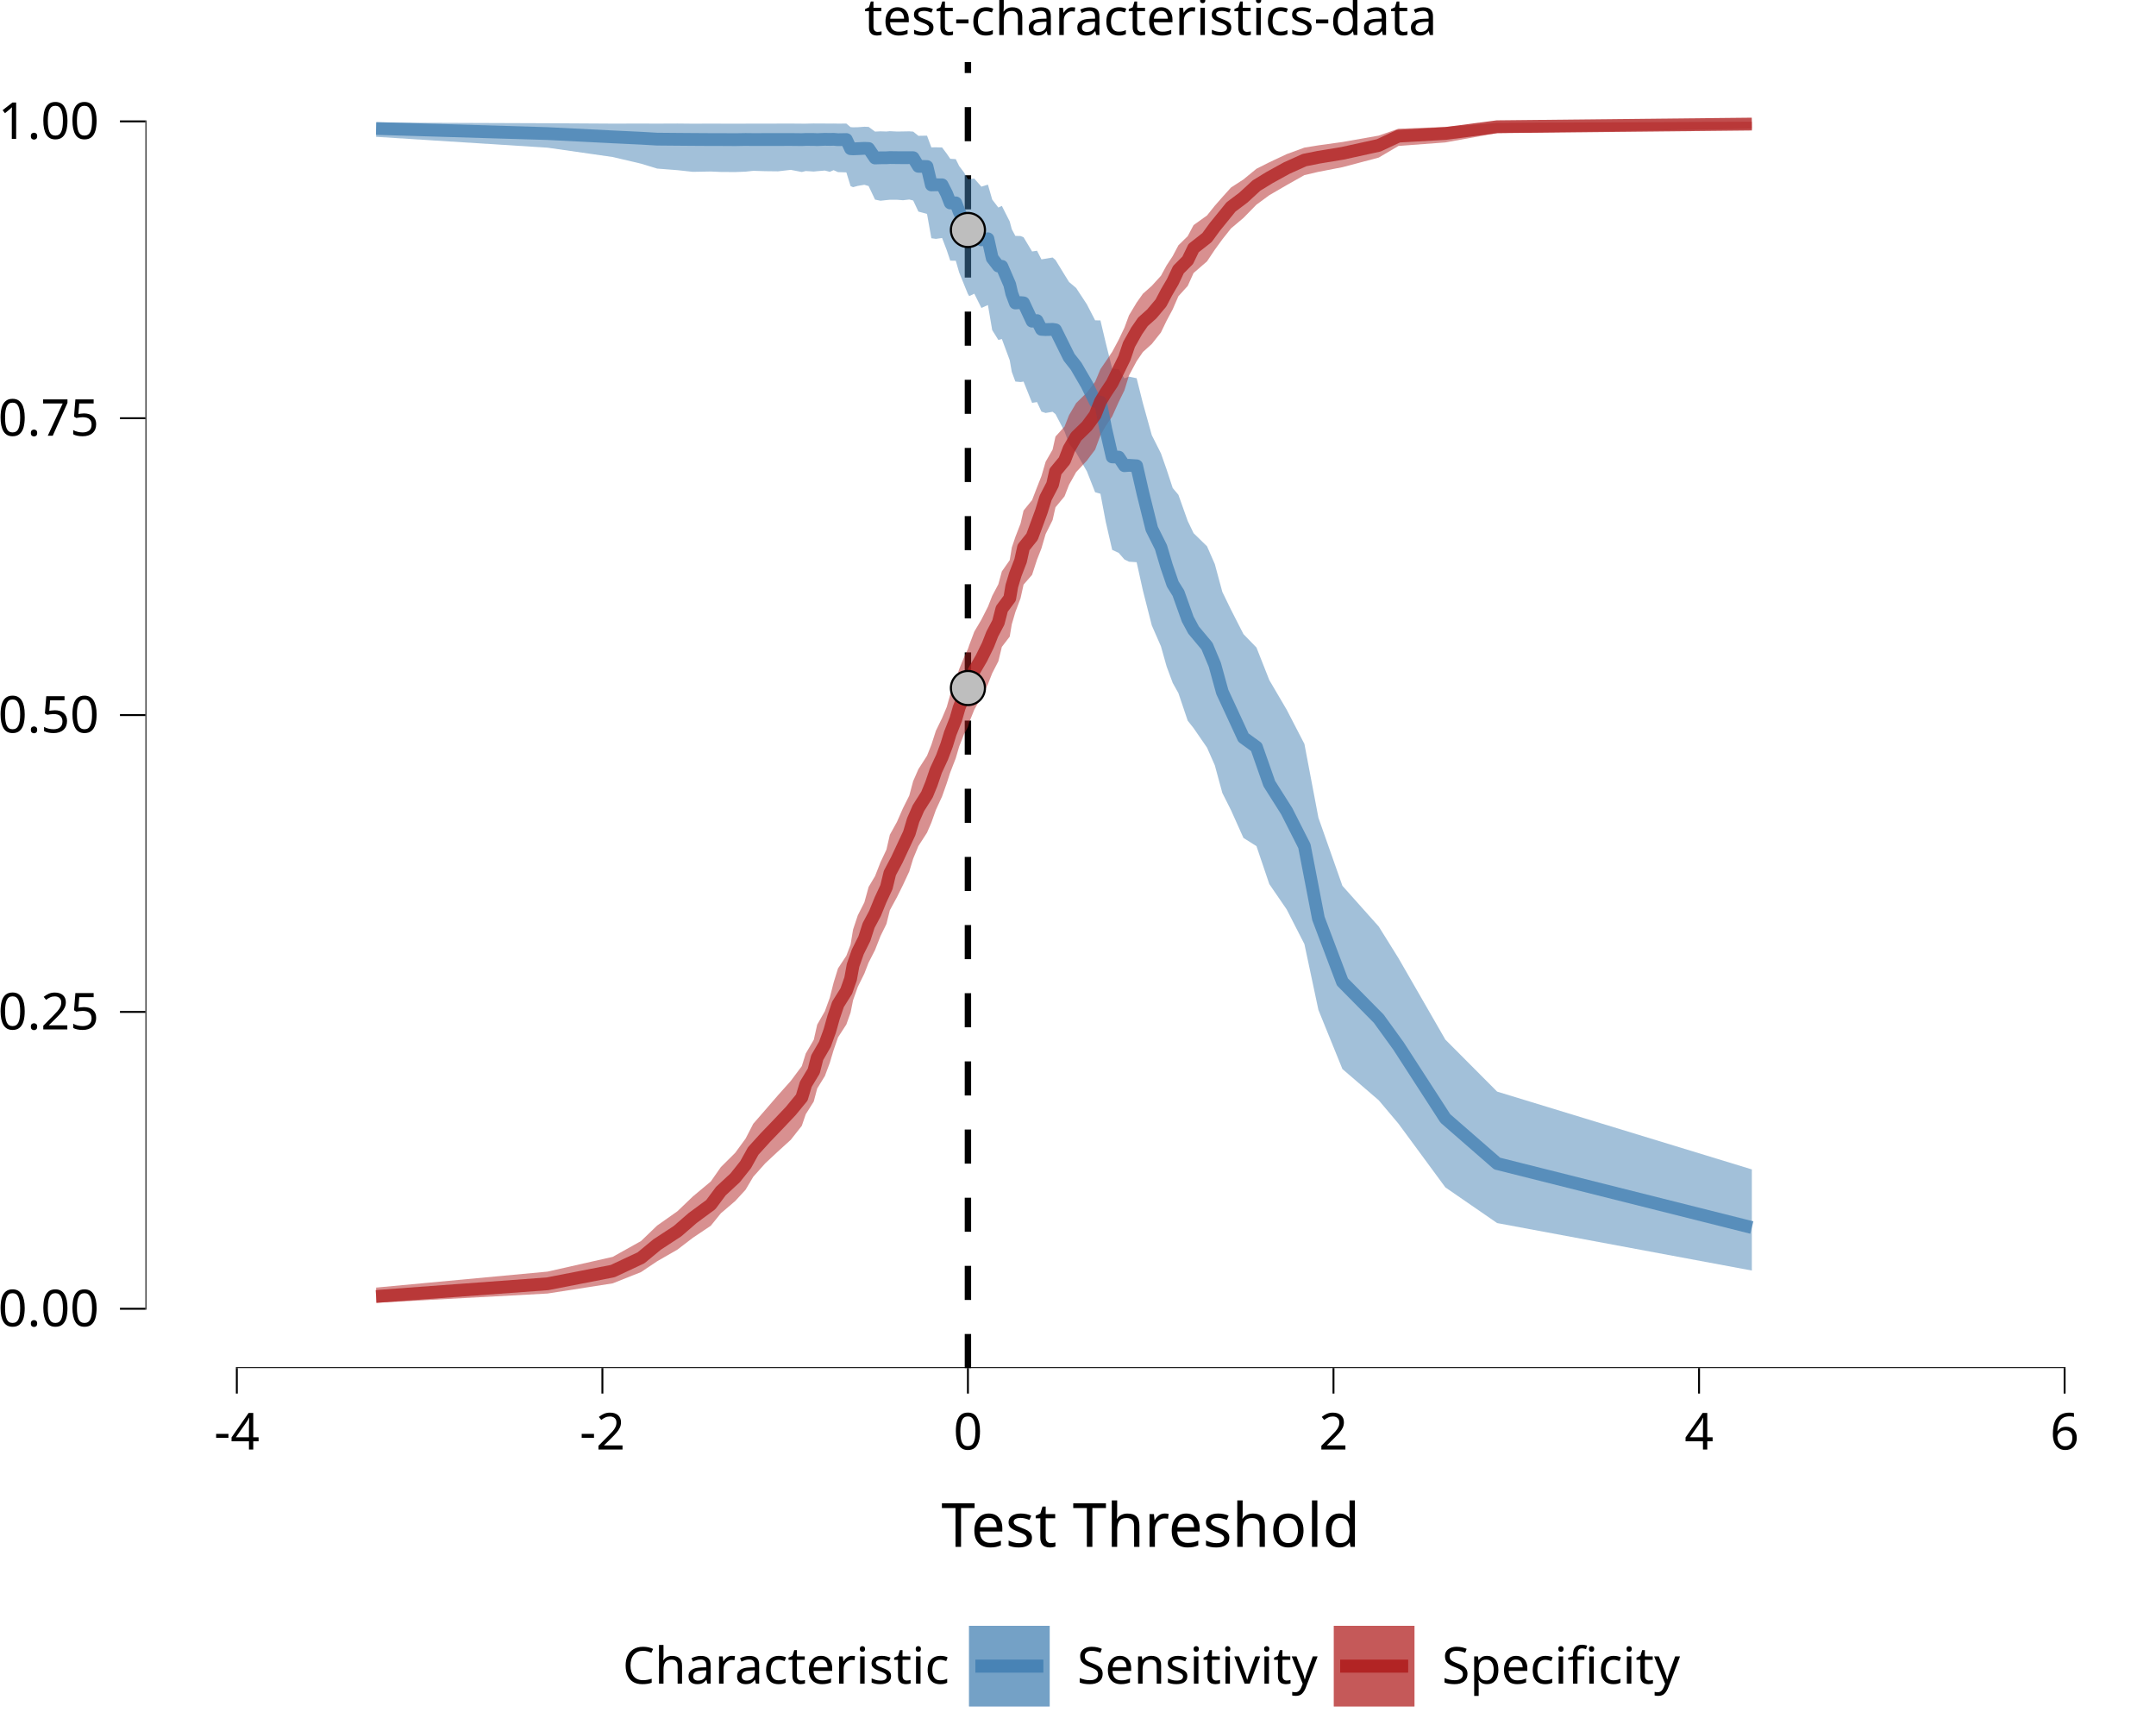
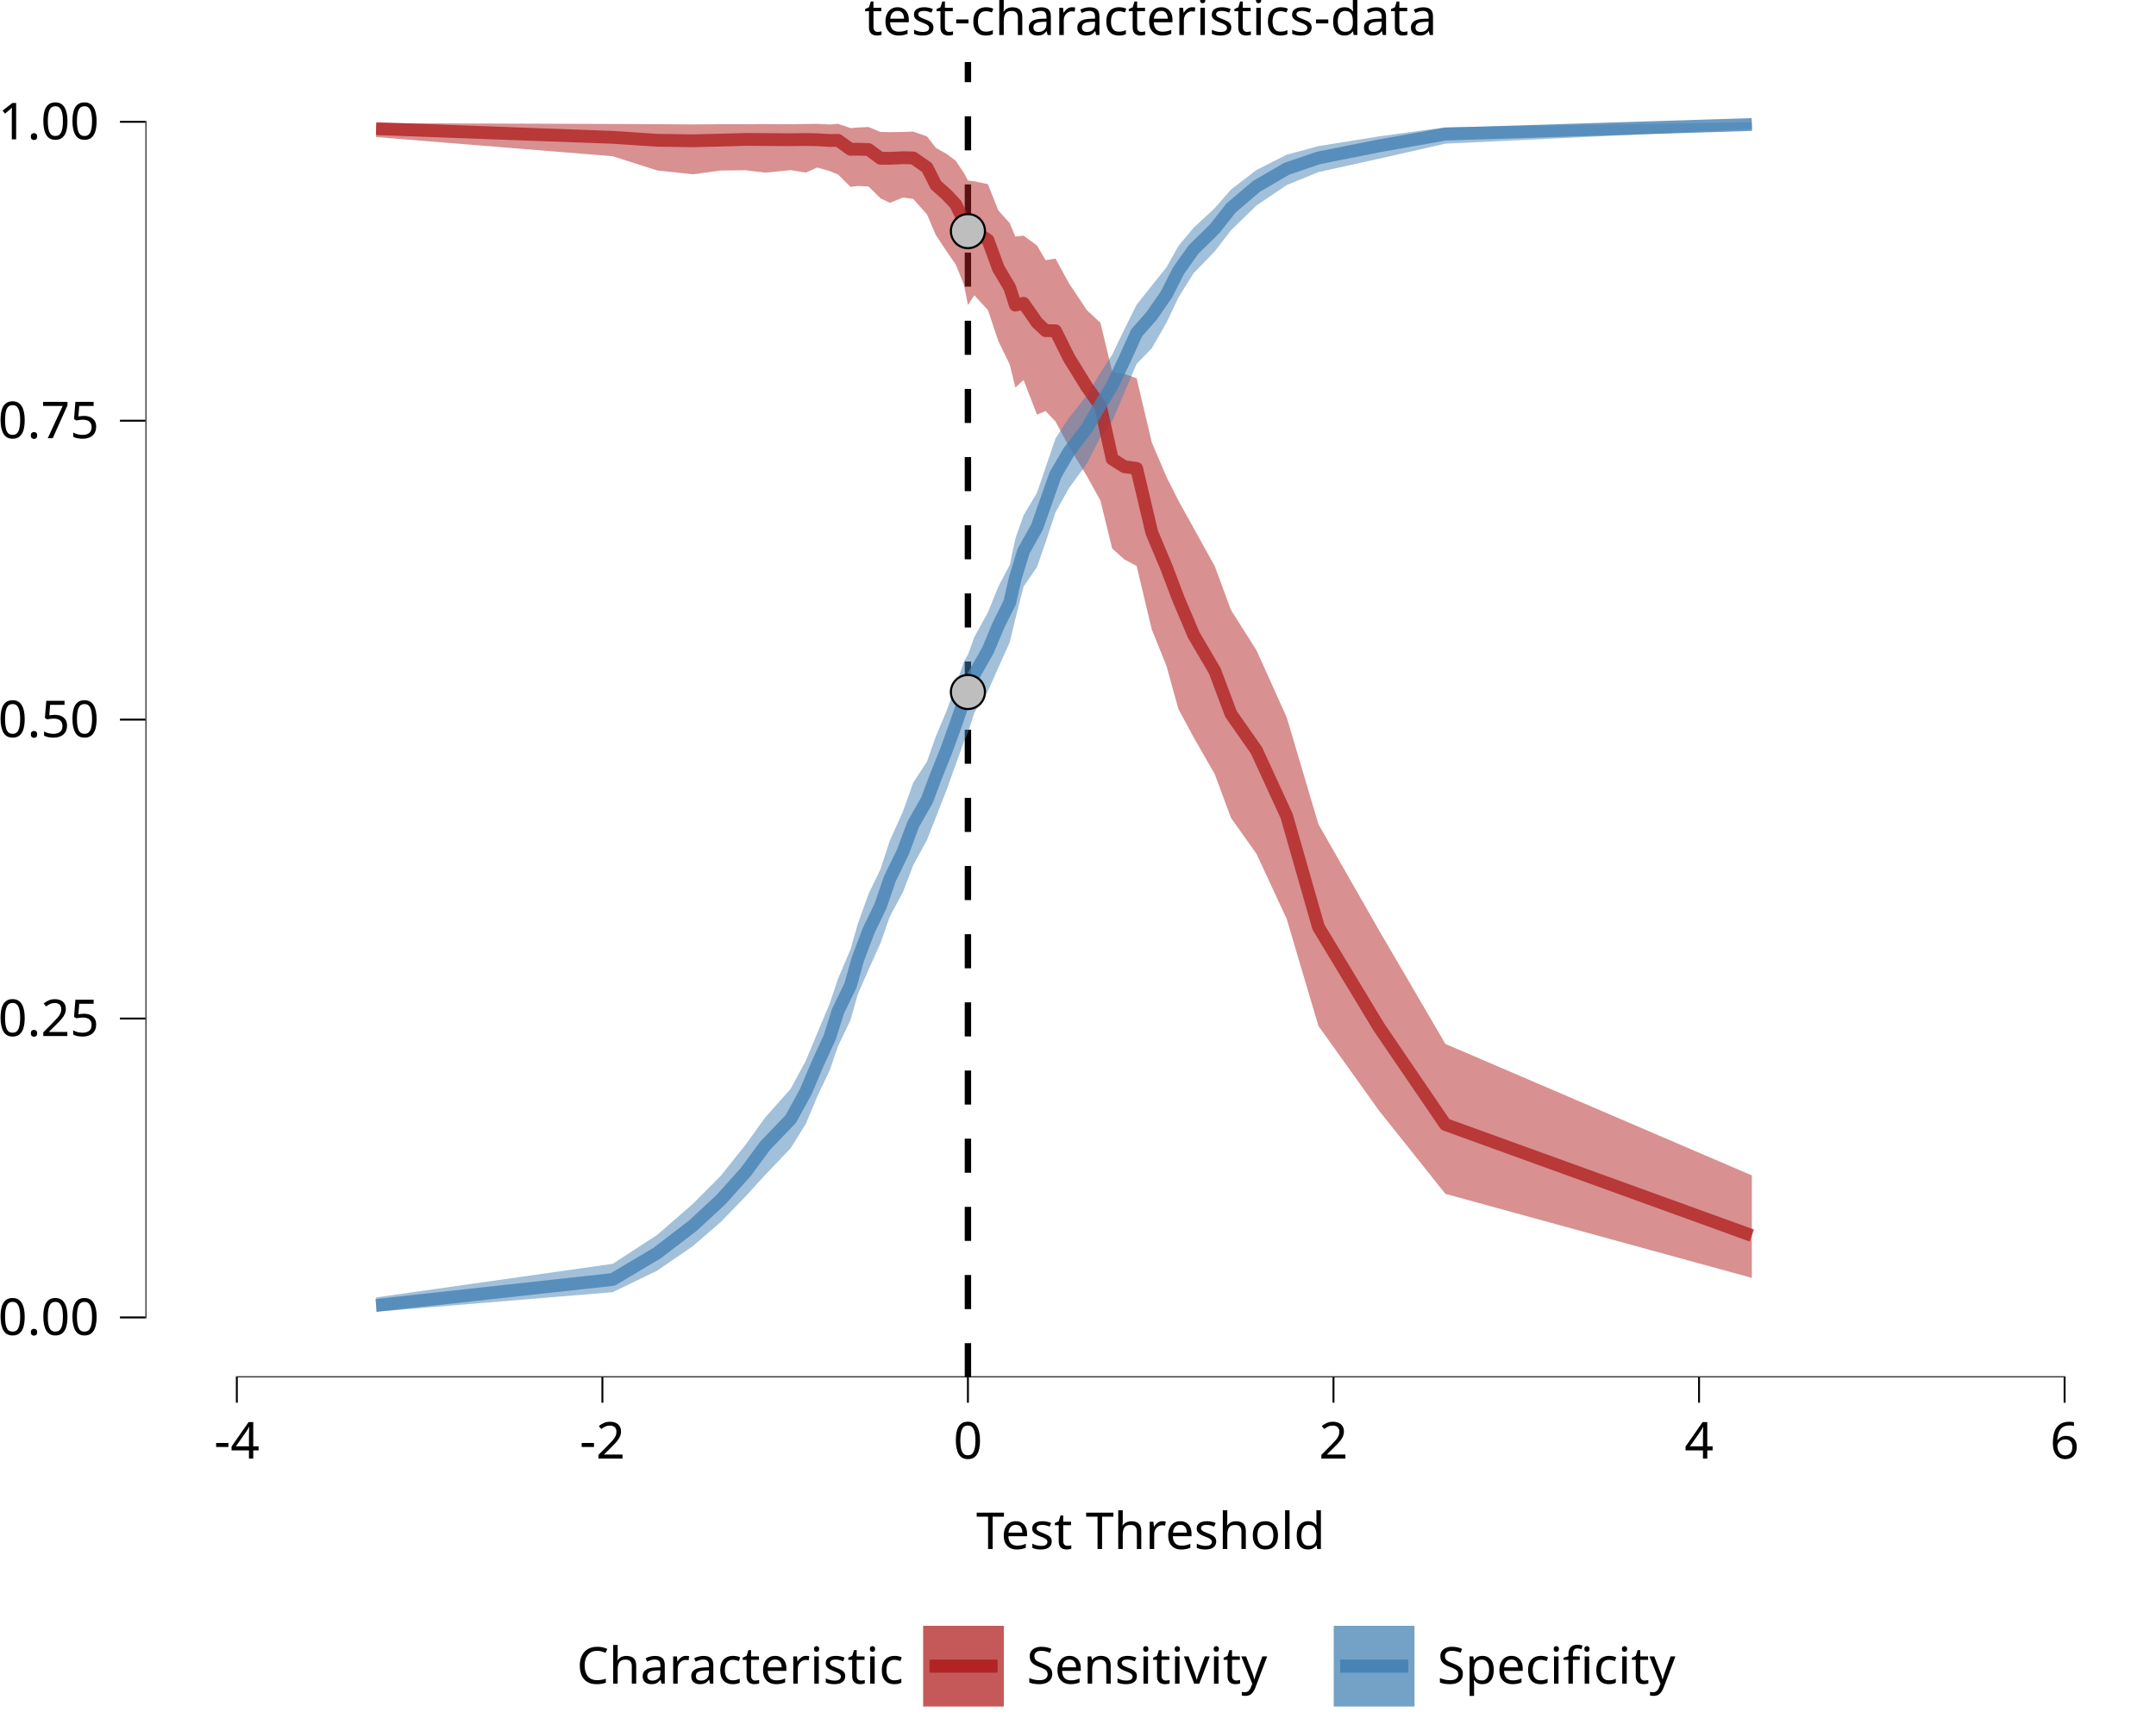
<svg xmlns="http://www.w3.org/2000/svg" class="svglite" data-engine-version="2.0" width="720.00pt" height="576.00pt" viewBox="0 0 720.00 576.00">
  <defs>
    <style type="text/css">
    .svglite line, .svglite polyline, .svglite polygon, .svglite path, .svglite rect, .svglite circle {
      fill: none;
      stroke: #000000;
      stroke-linecap: round;
      stroke-linejoin: round;
      stroke-miterlimit: 10.00;
    }
  </style>
  </defs>
  <rect width="100%" height="100%" style="stroke: none; fill: #FFFFFF;" />
  <defs>
    <clipPath id="cpMC4wMHw3MjAuMDB8MC4wMHw1NzYuMDA=">
      <rect x="0.00" y="0.00" width="720.00" height="576.00" />
    </clipPath>
  </defs>
  <g clip-path="url(#cpMC4wMHw3MjAuMDB8MC4wMHw1NzYuMDA=)">
    <rect x="0.00" y="0.00" width="720.00" height="576.00" style="stroke-width: 10.67; stroke: none;" />
  </g>
  <defs>
-     <clipPath id="cpNDguNTd8NzIwLjAwfDIwLjcxfDQ1Ni44Mw==">
-       <rect x="48.57" y="20.71" width="671.43" height="436.12" />
+     <clipPath id="cpNDguNTd8NzIwLjAwfDIwLjcxfDQ1OS44OA==">
+       <rect x="48.57" y="20.71" width="671.43" height="439.17" />
    </clipPath>
  </defs>
-   <g clip-path="url(#cpNDguNTd8NzIwLjAwfDIwLjcxfDQ1Ni44Mw==)">
-     <rect x="48.57" y="20.71" width="671.43" height="436.12" style="stroke-width: 10.67; stroke: none;" />
-     <line x1="323.24" y1="456.83" x2="323.24" y2="20.71" style="stroke-width: 2.13; stroke-dasharray: 11.38,11.38; stroke-linecap: butt;" />
-     <polygon points="125.61,40.94 182.83,41.15 204.62,41.28 214.07,41.26 219.45,41.28 226.23,41.25 231.35,41.30 237.37,41.28 240.73,41.29 245.53,41.30 248.99,41.29 251.55,41.28 255.54,41.28 259.79,41.27 264.08,41.26 267.76,41.29 269.09,41.29 271.76,41.23 272.90,41.24 275.47,41.25 277.10,41.27 278.38,41.25 279.85,41.28 282.64,41.26 284.05,42.45 284.88,42.51 286.46,42.48 288.66,42.32 290.07,42.37 292.22,43.94 294.04,43.85 296.03,43.91 297.17,43.80 299.54,43.92 301.54,43.89 303.65,43.85 304.96,43.95 306.70,45.35 309.58,45.30 311.03,49.21 312.55,49.19 314.61,49.24 316.16,51.30 317.34,53.02 319.18,53.14 320.32,55.45 321.94,57.59 323.24,59.84 323.68,59.81 325.37,59.64 327.74,62.33 329.92,61.65 331.35,66.63 333.40,69.30 334.57,68.75 337.20,73.95 337.89,76.54 339.08,78.77 340.82,78.81 341.82,79.22 344.67,83.97 346.31,83.72 347.79,86.60 349.19,86.38 351.52,85.98 352.48,86.81 355.50,91.73 357.01,94.16 359.38,96.16 362.97,101.63 365.72,106.96 367.49,106.99 369.27,114.49 371.42,123.11 373.60,123.27 375.50,126.34 377.04,125.76 379.58,126.30 381.68,134.66 384.64,145.30 387.70,151.39 389.58,156.73 391.63,162.96 393.53,165.22 396.64,173.96 398.60,178.03 403.09,182.42 405.69,188.36 408.20,197.64 411.09,203.58 415.25,211.73 419.60,216.22 423.89,227.09 429.69,236.97 435.61,248.41 440.29,273.05 448.30,295.78 460.43,309.37 467.02,319.94 482.68,347.14 499.97,364.50 585.03,390.48 585.03,424.25 499.97,408.40 482.68,396.48 467.02,375.21 460.43,367.39 448.30,356.96 440.29,337.24 435.61,315.25 429.69,303.67 423.89,295.21 419.60,282.54 415.25,279.79 411.09,270.52 408.20,264.77 405.69,255.55 403.09,249.65 398.60,243.13 396.64,240.65 393.53,231.44 391.63,228.04 389.58,222.50 387.70,215.82 384.64,208.82 381.68,197.20 379.58,187.73 377.04,187.56 375.50,186.81 373.60,184.62 371.42,183.61 369.27,174.26 367.49,164.87 365.72,164.37 362.97,157.39 359.38,151.14 357.01,148.13 355.50,144.05 352.48,138.28 351.52,137.50 349.19,137.90 347.79,137.44 346.31,134.26 344.67,134.52 341.82,127.42 340.82,127.57 339.08,127.40 337.89,124.18 337.20,120.28 334.57,113.19 333.40,113.51 331.35,110.23 329.92,101.85 327.74,102.83 325.37,98.06 323.68,98.88 323.24,98.18 321.94,95.00 320.32,91.00 319.18,87.05 317.34,87.04 316.16,83.52 314.61,79.47 312.55,79.76 311.03,79.55 309.58,71.44 306.70,70.65 304.96,66.95 303.65,66.62 301.54,66.86 299.54,66.70 297.17,66.70 296.03,66.81 294.04,67.03 292.22,66.65 290.07,62.12 288.66,61.70 286.46,62.07 284.88,62.50 284.05,62.14 282.64,57.56 279.85,57.47 278.38,56.82 277.10,57.37 275.47,56.95 272.90,57.16 271.76,57.28 269.09,57.11 267.76,57.43 264.08,56.72 259.79,57.21 255.54,57.16 251.55,57.04 248.99,57.32 245.53,57.45 240.73,57.42 237.37,57.27 231.35,57.38 226.23,56.82 219.45,56.29 214.07,54.65 204.62,52.43 182.83,49.31 125.61,45.69 " style="stroke-width: 0.00; stroke: none; stroke-linecap: butt; fill: #4682B4; fill-opacity: 0.50;" />
-     <polyline points="125.61,40.94 182.83,41.15 204.62,41.28 214.07,41.26 219.45,41.28 226.23,41.25 231.35,41.30 237.37,41.28 240.73,41.29 245.53,41.30 248.99,41.29 251.55,41.28 255.54,41.28 259.79,41.27 264.08,41.26 267.76,41.29 269.09,41.29 271.76,41.23 272.90,41.24 275.47,41.25 277.10,41.27 278.38,41.25 279.85,41.28 282.64,41.26 284.05,42.45 284.88,42.51 286.46,42.48 288.66,42.32 290.07,42.37 292.22,43.94 294.04,43.85 296.03,43.91 297.17,43.80 299.54,43.92 301.54,43.89 303.65,43.85 304.96,43.95 306.70,45.35 309.58,45.30 311.03,49.21 312.55,49.19 314.61,49.24 316.16,51.30 317.34,53.02 319.18,53.14 320.32,55.45 321.94,57.59 323.24,59.84 323.68,59.81 325.37,59.64 327.74,62.33 329.92,61.65 331.35,66.63 333.40,69.30 334.57,68.75 337.20,73.95 337.89,76.54 339.08,78.77 340.82,78.81 341.82,79.22 344.67,83.97 346.31,83.72 347.79,86.60 349.19,86.38 351.52,85.98 352.48,86.81 355.50,91.73 357.01,94.16 359.38,96.16 362.97,101.63 365.72,106.96 367.49,106.99 369.27,114.49 371.42,123.11 373.60,123.27 375.50,126.34 377.04,125.76 379.58,126.30 381.68,134.66 384.64,145.30 387.70,151.39 389.58,156.73 391.63,162.96 393.53,165.22 396.64,173.96 398.60,178.03 403.09,182.42 405.69,188.36 408.20,197.64 411.09,203.58 415.25,211.73 419.60,216.22 423.89,227.09 429.69,236.97 435.61,248.41 440.29,273.05 448.30,295.78 460.43,309.37 467.02,319.94 482.68,347.14 499.97,364.50 585.03,390.48 " style="stroke-width: 1.07; stroke: none; stroke-linecap: butt;" />
-     <polyline points="585.03,424.25 499.97,408.40 482.68,396.48 467.02,375.21 460.43,367.39 448.30,356.96 440.29,337.24 435.61,315.25 429.69,303.67 423.89,295.21 419.60,282.54 415.25,279.79 411.09,270.52 408.20,264.77 405.69,255.55 403.09,249.65 398.60,243.13 396.64,240.65 393.53,231.44 391.63,228.04 389.58,222.50 387.70,215.82 384.64,208.82 381.68,197.20 379.58,187.73 377.04,187.56 375.50,186.81 373.60,184.62 371.42,183.61 369.27,174.26 367.49,164.87 365.72,164.37 362.97,157.39 359.38,151.14 357.01,148.13 355.50,144.05 352.48,138.28 351.52,137.50 349.19,137.90 347.79,137.44 346.31,134.26 344.67,134.52 341.82,127.42 340.82,127.57 339.08,127.40 337.89,124.18 337.20,120.28 334.57,113.19 333.40,113.51 331.35,110.23 329.92,101.85 327.74,102.83 325.37,98.06 323.68,98.88 323.24,98.18 321.94,95.00 320.32,91.00 319.18,87.05 317.34,87.04 316.16,83.52 314.61,79.47 312.55,79.76 311.03,79.55 309.58,71.44 306.70,70.65 304.96,66.95 303.65,66.62 301.54,66.86 299.54,66.70 297.17,66.70 296.03,66.81 294.04,67.03 292.22,66.65 290.07,62.12 288.66,61.70 286.46,62.07 284.88,62.50 284.05,62.14 282.64,57.56 279.85,57.47 278.38,56.82 277.10,57.37 275.47,56.95 272.90,57.16 271.76,57.28 269.09,57.11 267.76,57.43 264.08,56.72 259.79,57.21 255.54,57.16 251.55,57.04 248.99,57.32 245.53,57.45 240.73,57.42 237.37,57.27 231.35,57.38 226.23,56.82 219.45,56.29 214.07,54.65 204.62,52.43 182.83,49.31 125.61,45.69 " style="stroke-width: 1.07; stroke: none; stroke-linecap: butt;" />
-     <polygon points="125.61,429.94 182.83,424.61 204.62,419.68 214.07,414.40 219.45,409.23 226.23,404.45 231.35,399.54 237.37,394.51 240.73,389.71 245.53,384.93 248.99,380.19 251.55,375.24 255.54,370.65 259.79,365.74 264.08,360.93 267.76,356.00 269.09,351.77 271.76,347.20 272.90,342.15 275.47,337.65 277.10,333.17 278.38,328.13 279.85,323.37 282.64,319.13 284.05,315.40 284.88,310.39 286.46,305.65 288.66,301.30 290.07,296.17 292.22,292.55 294.04,287.91 296.03,283.69 297.17,278.73 299.54,274.44 301.54,269.88 303.65,265.66 304.96,260.81 306.70,256.83 309.58,252.35 311.03,248.71 312.55,243.99 314.61,239.75 316.16,236.09 317.34,231.89 319.18,227.15 320.32,223.44 321.94,219.47 323.24,216.71 323.68,215.40 325.37,210.90 327.74,206.89 329.92,202.59 331.35,198.97 333.40,195.08 334.57,190.80 337.20,187.04 337.89,182.84 339.08,179.30 340.82,174.80 341.82,170.48 344.67,166.96 346.31,162.71 347.79,158.97 349.19,154.18 351.52,150.12 352.48,145.77 355.50,142.44 357.01,138.62 359.38,134.60 362.97,131.07 365.72,127.48 367.49,123.26 369.27,120.67 371.42,117.49 373.60,113.41 375.50,109.43 377.04,105.27 379.58,101.04 381.68,98.08 384.64,95.45 387.70,92.08 389.58,88.63 391.63,85.50 393.53,81.91 396.64,78.85 398.60,75.16 403.09,71.94 405.69,68.69 408.20,65.83 411.09,62.62 415.25,59.91 419.60,56.35 423.89,54.19 429.69,51.46 435.61,49.29 440.29,48.53 448.30,47.42 460.43,45.28 467.02,42.97 482.68,42.40 499.97,41.02 585.03,40.64 585.03,42.99 499.97,44.43 482.68,47.56 467.02,48.74 460.43,52.62 448.30,55.83 440.29,57.38 435.61,58.47 429.69,61.81 423.89,65.18 419.60,68.33 415.25,72.77 411.09,76.28 408.20,79.93 405.69,83.39 403.09,87.27 398.60,91.16 396.64,95.48 393.53,98.92 391.63,103.29 389.58,107.12 387.70,111.01 384.64,114.87 381.68,117.54 379.58,120.62 377.04,125.36 375.50,130.34 373.60,134.22 371.42,139.06 369.27,142.26 367.49,145.34 365.72,150.14 362.97,153.80 359.38,157.65 357.01,161.87 355.50,165.74 352.48,169.40 351.52,173.65 349.19,178.34 347.79,183.11 346.31,186.89 344.67,191.94 341.82,195.22 340.82,199.75 339.08,204.40 337.89,208.45 337.20,212.57 334.57,216.01 333.40,220.82 331.35,224.81 329.92,228.44 327.74,232.75 325.37,236.95 323.68,241.18 323.24,242.78 321.94,245.15 320.32,249.28 319.18,253.18 317.34,257.92 316.16,261.57 314.61,265.95 312.55,270.42 311.03,274.70 309.58,278.04 306.70,282.51 304.96,286.72 303.65,291.01 301.54,295.54 299.54,299.58 297.17,303.94 296.03,308.52 294.04,312.57 292.22,317.23 290.07,321.43 288.66,325.08 286.46,329.54 284.88,334.01 284.05,338.13 282.64,342.09 279.85,346.40 278.38,350.66 277.10,354.94 275.47,359.30 272.90,363.48 271.76,367.81 269.09,372.05 267.76,375.93 264.08,380.60 259.79,384.50 255.54,388.47 251.55,392.95 248.99,397.27 245.53,401.04 240.73,405.14 237.37,409.29 231.35,413.34 226.23,417.26 219.45,421.16 214.07,424.77 204.62,428.53 182.83,431.93 125.61,435.03 " style="stroke-width: 0.00; stroke: none; stroke-linecap: butt; fill: #B22222; fill-opacity: 0.50;" />
-     <polyline points="125.61,429.94 182.83,424.61 204.62,419.68 214.07,414.40 219.45,409.23 226.23,404.45 231.35,399.54 237.37,394.51 240.73,389.71 245.53,384.93 248.99,380.19 251.55,375.24 255.54,370.65 259.79,365.74 264.08,360.93 267.76,356.00 269.09,351.77 271.76,347.20 272.90,342.15 275.47,337.65 277.10,333.17 278.38,328.13 279.85,323.37 282.64,319.13 284.05,315.40 284.88,310.39 286.46,305.65 288.66,301.30 290.07,296.17 292.22,292.55 294.04,287.91 296.03,283.69 297.17,278.73 299.54,274.44 301.54,269.88 303.65,265.66 304.96,260.81 306.70,256.83 309.58,252.35 311.03,248.71 312.55,243.99 314.61,239.75 316.16,236.09 317.34,231.89 319.18,227.15 320.32,223.44 321.94,219.47 323.24,216.71 323.68,215.40 325.37,210.90 327.74,206.89 329.92,202.59 331.35,198.97 333.40,195.08 334.57,190.80 337.20,187.04 337.89,182.84 339.08,179.30 340.82,174.80 341.82,170.48 344.67,166.96 346.31,162.71 347.79,158.97 349.19,154.18 351.52,150.12 352.48,145.77 355.50,142.44 357.01,138.62 359.38,134.60 362.97,131.07 365.72,127.48 367.49,123.26 369.27,120.67 371.42,117.49 373.60,113.41 375.50,109.43 377.04,105.27 379.58,101.04 381.68,98.08 384.64,95.45 387.70,92.08 389.58,88.63 391.63,85.50 393.53,81.91 396.64,78.85 398.60,75.16 403.09,71.94 405.69,68.69 408.20,65.83 411.09,62.62 415.25,59.91 419.60,56.35 423.89,54.19 429.69,51.46 435.61,49.29 440.29,48.53 448.30,47.42 460.43,45.28 467.02,42.97 482.68,42.40 499.97,41.02 585.03,40.64 " style="stroke-width: 1.07; stroke: none; stroke-linecap: butt;" />
-     <polyline points="585.03,42.99 499.97,44.43 482.68,47.56 467.02,48.74 460.43,52.62 448.30,55.83 440.29,57.38 435.61,58.47 429.69,61.81 423.89,65.18 419.60,68.33 415.25,72.77 411.09,76.28 408.20,79.93 405.69,83.39 403.09,87.27 398.60,91.16 396.64,95.48 393.53,98.92 391.63,103.29 389.58,107.12 387.70,111.01 384.64,114.87 381.68,117.54 379.58,120.62 377.04,125.36 375.50,130.34 373.60,134.22 371.42,139.06 369.27,142.26 367.49,145.34 365.72,150.14 362.97,153.80 359.38,157.65 357.01,161.87 355.50,165.74 352.48,169.40 351.52,173.65 349.19,178.34 347.79,183.11 346.31,186.89 344.67,191.94 341.82,195.22 340.82,199.75 339.08,204.40 337.89,208.45 337.20,212.57 334.57,216.01 333.40,220.82 331.35,224.81 329.92,228.44 327.74,232.75 325.37,236.95 323.68,241.18 323.24,242.78 321.94,245.15 320.32,249.28 319.18,253.18 317.34,257.92 316.16,261.57 314.61,265.95 312.55,270.42 311.03,274.70 309.58,278.04 306.70,282.51 304.96,286.72 303.65,291.01 301.54,295.54 299.54,299.58 297.17,303.94 296.03,308.52 294.04,312.57 292.22,317.23 290.07,321.43 288.66,325.08 286.46,329.54 284.88,334.01 284.05,338.13 282.64,342.09 279.85,346.40 278.38,350.66 277.10,354.94 275.47,359.30 272.90,363.48 271.76,367.81 269.09,372.05 267.76,375.93 264.08,380.60 259.79,384.50 255.54,388.47 251.55,392.95 248.99,397.27 245.53,401.04 240.73,405.14 237.37,409.29 231.35,413.34 226.23,417.26 219.45,421.16 214.07,424.77 204.62,428.53 182.83,431.93 125.61,435.03 " style="stroke-width: 1.07; stroke: none; stroke-linecap: butt;" />
-     <polyline points="125.61,42.89 182.83,44.60 204.62,45.70 214.07,46.15 219.45,46.46 226.23,46.52 231.35,46.56 237.37,46.60 240.73,46.60 245.53,46.63 248.99,46.57 251.55,46.60 255.54,46.59 259.79,46.59 264.08,46.58 267.76,46.62 269.09,46.56 271.76,46.57 272.90,46.62 275.47,46.52 277.10,46.55 278.38,46.52 279.85,46.64 282.64,46.59 284.05,49.65 284.88,49.70 286.46,49.64 288.66,49.53 290.07,49.59 292.22,52.75 294.04,52.69 296.03,52.68 297.17,52.61 299.54,52.64 301.54,52.66 303.65,52.65 304.96,52.66 306.70,55.53 309.58,55.61 311.03,61.74 312.55,61.70 314.61,61.71 316.16,64.74 317.34,67.77 319.18,67.74 320.32,70.71 321.94,73.97 323.24,76.97 323.68,77.07 325.37,76.80 327.74,80.07 329.92,79.74 331.35,86.18 333.40,88.83 334.57,88.93 337.20,95.02 337.89,98.00 339.08,101.17 340.82,101.04 341.82,101.13 344.67,107.24 346.31,107.05 347.79,109.97 349.19,110.05 351.52,109.98 352.48,110.13 355.50,116.23 357.01,119.27 359.38,122.30 362.97,128.46 365.72,134.05 367.49,134.27 369.27,143.28 371.42,152.57 373.60,152.64 375.50,155.50 377.04,155.38 379.58,155.54 381.68,164.70 384.64,176.60 387.70,182.72 389.58,189.04 391.63,195.01 393.53,198.06 396.64,206.75 398.60,210.39 403.09,215.76 405.69,221.97 408.20,231.07 411.09,237.29 415.25,246.30 419.60,249.46 423.89,261.68 429.69,270.84 435.61,282.51 440.29,306.69 448.30,327.87 460.43,340.15 467.02,349.25 482.68,373.46 499.97,388.52 585.03,409.89 " style="stroke-width: 4.27; stroke: #4682B4; stroke-opacity: 0.80; stroke-linecap: butt;" />
-     <polyline points="125.61,432.90 182.83,428.68 204.62,424.43 214.07,420.00 219.45,415.56 226.23,411.12 231.35,406.68 237.37,402.24 240.73,397.73 245.53,393.27 248.99,388.92 251.55,384.32 255.54,379.92 259.79,375.50 264.08,370.97 267.76,366.49 269.09,362.06 271.76,357.63 272.90,353.17 275.47,348.72 277.10,344.24 278.38,339.69 279.85,335.36 282.64,330.90 284.05,326.88 284.88,322.34 286.46,317.84 288.66,313.42 290.07,309.03 292.22,304.99 294.04,300.51 296.03,296.22 297.17,291.53 299.54,287.04 301.54,282.75 303.65,278.24 304.96,273.84 306.70,269.86 309.58,265.31 311.03,261.75 312.55,257.29 314.61,252.85 316.16,248.71 317.34,244.88 319.18,240.23 320.32,236.27 321.94,232.28 323.24,229.72 323.68,228.32 325.37,223.90 327.74,219.84 329.92,215.41 331.35,211.76 333.40,207.85 334.57,203.33 337.20,199.77 337.89,195.73 339.08,191.77 340.82,187.27 341.82,182.77 344.67,179.22 346.31,174.79 347.79,170.76 349.19,166.24 351.52,161.75 352.48,157.44 355.50,153.79 357.01,149.86 359.38,145.79 362.97,142.29 365.72,138.57 367.49,134.08 369.27,131.14 371.42,127.90 373.60,123.45 375.50,119.57 377.04,115.03 379.58,110.51 381.68,107.47 384.64,104.82 387.70,101.17 389.58,97.59 391.63,94.09 393.53,90.05 396.64,86.91 398.60,82.86 403.09,79.33 405.69,75.77 408.20,72.68 411.09,69.11 415.25,65.97 419.60,61.96 423.89,59.33 429.69,56.13 435.61,53.46 440.29,52.52 448.30,51.20 460.43,48.54 467.02,45.46 482.68,44.57 499.97,42.32 585.03,41.43 " style="stroke-width: 4.27; stroke: #B22222; stroke-opacity: 0.80; stroke-linecap: butt;" />
-     <circle cx="323.24" cy="76.80" r="5.69" style="stroke-width: 0.71; fill: #BEBEBE;" />
-     <circle cx="323.24" cy="229.74" r="5.69" style="stroke-width: 0.71; fill: #BEBEBE;" />
-     <line x1="78.77" y1="456.83" x2="689.80" y2="456.83" style="stroke-width: 0.64; stroke-linecap: butt;" />
-     <line x1="48.57" y1="437.32" x2="48.57" y2="40.21" style="stroke-width: 0.64; stroke-linecap: butt;" />
-     <rect x="48.57" y="20.71" width="671.43" height="436.12" style="stroke-width: 0.00; stroke: none;" />
+   <g clip-path="url(#cpNDguNTd8NzIwLjAwfDIwLjcxfDQ1OS44OA==)">
+     <rect x="48.57" y="20.71" width="671.43" height="439.17" style="stroke-width: 10.67; stroke: none;" />
+     <line x1="323.24" y1="459.88" x2="323.24" y2="20.71" style="stroke-width: 2.13; stroke-dasharray: 11.38,11.38; stroke-linecap: butt;" />
+     <polygon points="125.61,41.12 204.62,41.39 219.45,41.47 231.35,41.55 240.73,41.47 248.99,41.46 255.54,41.43 264.08,41.47 269.09,41.40 272.90,41.36 277.10,41.57 279.85,41.35 284.05,42.77 286.46,42.57 290.07,42.42 294.04,44.06 297.17,44.12 301.54,44.07 304.96,43.93 309.58,45.56 312.55,49.40 316.16,51.41 319.18,53.68 321.94,57.82 323.24,60.28 325.37,60.54 329.92,61.50 333.40,70.28 337.20,74.50 339.08,79.01 341.82,78.67 346.31,81.98 349.19,86.88 352.48,86.34 357.01,94.63 362.97,103.57 367.49,107.78 371.42,124.09 375.50,124.85 379.58,126.33 384.64,147.73 389.58,159.32 393.53,167.16 398.60,176.31 405.69,189.10 411.09,203.71 419.60,217.13 429.69,239.51 440.29,275.21 460.43,310.49 482.68,348.57 585.03,392.48 585.03,426.70 482.68,398.64 460.43,370.72 440.29,342.56 429.69,306.82 419.60,285.09 411.09,273.10 405.69,258.54 398.60,246.16 393.53,236.75 389.58,222.45 384.64,210.20 379.58,188.97 375.50,186.82 371.42,183.16 367.49,167.15 362.97,158.97 357.01,149.17 352.48,140.74 349.19,137.26 346.31,138.43 341.82,126.88 339.08,129.40 337.20,121.69 333.40,113.89 329.92,103.53 325.37,98.59 323.24,101.85 321.94,95.13 319.18,88.34 316.16,83.96 312.55,78.54 309.58,71.61 304.96,66.43 301.54,65.95 297.17,67.74 294.04,66.23 290.07,62.28 286.46,62.09 284.05,62.42 279.85,58.26 277.10,57.14 272.90,55.92 269.09,57.64 264.08,56.81 255.54,57.65 248.99,56.85 240.73,56.94 231.35,58.19 219.45,56.91 204.62,52.17 125.61,45.77 " style="stroke-width: 0.00; stroke: none; stroke-linecap: butt; fill: #B22222; fill-opacity: 0.50;" />
+     <polyline points="125.61,41.12 204.62,41.39 219.45,41.47 231.35,41.55 240.73,41.47 248.99,41.46 255.54,41.43 264.08,41.47 269.09,41.40 272.90,41.36 277.10,41.57 279.85,41.35 284.05,42.77 286.46,42.57 290.07,42.42 294.04,44.06 297.17,44.12 301.54,44.07 304.96,43.93 309.58,45.56 312.55,49.40 316.16,51.41 319.18,53.68 321.94,57.82 323.24,60.28 325.37,60.54 329.92,61.50 333.40,70.28 337.20,74.50 339.08,79.01 341.82,78.67 346.31,81.98 349.19,86.88 352.48,86.34 357.01,94.63 362.97,103.57 367.49,107.78 371.42,124.09 375.50,124.85 379.58,126.33 384.64,147.73 389.58,159.32 393.53,167.16 398.60,176.31 405.69,189.10 411.09,203.71 419.60,217.13 429.69,239.51 440.29,275.21 460.43,310.49 482.68,348.57 585.03,392.48 " style="stroke-width: 1.07; stroke: none; stroke-linecap: butt;" />
+     <polyline points="585.03,426.70 482.68,398.64 460.43,370.72 440.29,342.56 429.69,306.82 419.60,285.09 411.09,273.10 405.69,258.54 398.60,246.16 393.53,236.75 389.58,222.45 384.64,210.20 379.58,188.97 375.50,186.82 371.42,183.16 367.49,167.15 362.97,158.97 357.01,149.17 352.48,140.74 349.19,137.26 346.31,138.43 341.82,126.88 339.08,129.40 337.20,121.69 333.40,113.89 329.92,103.53 325.37,98.59 323.24,101.85 321.94,95.13 319.18,88.34 316.16,83.96 312.55,78.54 309.58,71.61 304.96,66.43 301.54,65.95 297.17,67.74 294.04,66.23 290.07,62.28 286.46,62.09 284.05,62.42 279.85,58.26 277.10,57.14 272.90,55.92 269.09,57.64 264.08,56.81 255.54,57.65 248.99,56.85 240.73,56.94 231.35,58.19 219.45,56.91 204.62,52.17 125.61,45.77 " style="stroke-width: 1.07; stroke: none; stroke-linecap: butt;" />
+     <polygon points="125.61,433.22 204.62,422.00 219.45,412.36 231.35,402.01 240.73,392.58 248.99,382.23 255.54,373.15 264.08,363.51 269.09,354.21 272.90,345.06 277.10,335.03 279.85,326.83 284.05,316.93 286.46,308.49 290.07,298.45 294.04,290.23 297.17,280.63 301.54,270.96 304.96,261.37 309.58,254.27 312.55,245.82 316.16,237.27 319.18,228.83 321.94,220.85 323.24,218.65 325.37,212.72 329.92,204.44 333.40,195.87 337.20,188.64 339.08,179.82 341.82,172.09 346.31,164.51 349.19,156.08 352.48,146.40 357.01,139.47 362.97,132.05 367.49,124.43 371.42,118.45 375.50,109.92 379.58,101.73 384.64,95.40 389.58,89.21 393.53,82.13 398.60,76.06 405.69,69.47 411.09,63.29 419.60,56.76 429.69,51.66 440.29,48.79 460.43,45.55 482.68,42.50 585.03,40.79 585.03,43.10 482.68,47.97 460.43,53.02 440.29,57.46 429.69,61.80 419.60,68.63 411.09,76.90 405.69,83.92 398.60,91.23 393.53,99.36 389.58,107.71 384.64,116.31 379.58,121.50 375.50,131.08 371.42,140.65 367.49,145.85 362.97,154.81 357.01,162.95 352.48,171.08 349.19,181.04 346.31,189.34 341.82,195.89 339.08,206.64 337.20,214.50 333.40,222.91 329.92,230.77 325.37,238.01 323.24,244.74 321.94,247.53 319.18,255.25 316.16,263.65 312.55,272.88 309.58,280.45 304.96,288.93 301.54,297.91 297.17,306.03 294.04,314.96 290.07,323.77 286.46,332.04 284.05,340.56 279.85,349.34 277.10,357.38 272.90,366.20 269.09,375.30 264.08,383.36 255.54,392.31 248.99,399.51 240.73,408.02 231.35,416.12 219.45,424.30 204.62,431.47 125.61,438.01 " style="stroke-width: 0.00; stroke: none; stroke-linecap: butt; fill: #4682B4; fill-opacity: 0.50;" />
+     <polyline points="125.61,433.22 204.62,422.00 219.45,412.36 231.35,402.01 240.73,392.58 248.99,382.23 255.54,373.15 264.08,363.51 269.09,354.21 272.90,345.06 277.10,335.03 279.85,326.83 284.05,316.93 286.46,308.49 290.07,298.45 294.04,290.23 297.17,280.63 301.54,270.96 304.96,261.37 309.58,254.27 312.55,245.82 316.16,237.27 319.18,228.83 321.94,220.85 323.24,218.65 325.37,212.72 329.92,204.44 333.40,195.87 337.20,188.64 339.08,179.82 341.82,172.09 346.31,164.51 349.19,156.08 352.48,146.40 357.01,139.47 362.97,132.05 367.49,124.43 371.42,118.45 375.50,109.92 379.58,101.73 384.64,95.40 389.58,89.21 393.53,82.13 398.60,76.06 405.69,69.47 411.09,63.29 419.60,56.76 429.69,51.66 440.29,48.79 460.43,45.55 482.68,42.50 585.03,40.79 " style="stroke-width: 1.07; stroke: none; stroke-linecap: butt;" />
+     <polyline points="585.03,43.10 482.68,47.97 460.43,53.02 440.29,57.46 429.69,61.80 419.60,68.63 411.09,76.90 405.69,83.92 398.60,91.23 393.53,99.36 389.58,107.71 384.64,116.31 379.58,121.50 375.50,131.08 371.42,140.65 367.49,145.85 362.97,154.81 357.01,162.95 352.48,171.08 349.19,181.04 346.31,189.34 341.82,195.89 339.08,206.64 337.20,214.50 333.40,222.91 329.92,230.77 325.37,238.01 323.24,244.74 321.94,247.53 319.18,255.25 316.16,263.65 312.55,272.88 309.58,280.45 304.96,288.93 301.54,297.91 297.17,306.03 294.04,314.96 290.07,323.77 286.46,332.04 284.05,340.56 279.85,349.34 277.10,357.38 272.90,366.20 269.09,375.30 264.08,383.36 255.54,392.31 248.99,399.51 240.73,408.02 231.35,416.12 219.45,424.30 204.62,431.47 125.61,438.01 " style="stroke-width: 1.07; stroke: none; stroke-linecap: butt;" />
+     <polyline points="125.61,42.96 204.62,45.86 219.45,46.84 231.35,47.01 240.73,46.79 248.99,46.55 255.54,46.60 264.08,46.65 269.09,46.59 272.90,46.65 277.10,46.92 279.85,46.86 284.05,49.86 286.46,49.82 290.07,49.94 294.04,52.85 297.17,52.86 301.54,52.66 304.96,52.73 309.58,55.95 312.55,61.81 316.16,65.02 319.18,68.23 321.94,74.02 323.24,77.35 325.37,77.29 329.92,80.14 333.40,89.62 337.20,96.01 339.08,101.87 341.82,101.26 346.31,107.71 349.19,110.41 352.48,110.44 357.01,119.55 362.97,129.21 367.49,135.59 371.42,153.27 375.50,155.85 379.58,156.40 384.64,177.77 389.58,189.55 393.53,199.95 398.60,211.95 405.69,224.04 411.09,238.41 419.60,250.57 429.69,272.51 440.29,309.55 460.43,342.87 482.68,375.49 585.03,412.56 " style="stroke-width: 4.27; stroke: #B22222; stroke-opacity: 0.80; stroke-linecap: butt;" />
+     <polyline points="125.61,435.90 204.62,427.23 219.45,418.41 231.35,409.30 240.73,400.60 248.99,391.42 255.54,382.54 264.08,373.66 269.09,364.53 272.90,355.54 277.10,346.35 279.85,337.63 284.05,328.99 286.46,320.31 290.07,310.76 294.04,302.55 297.17,293.43 301.54,284.46 304.96,275.27 309.58,267.14 312.55,259.22 316.16,250.24 319.18,241.86 321.94,233.81 323.24,231.28 325.37,225.17 329.92,217.17 333.40,208.84 337.20,201.20 339.08,192.98 341.82,184.03 346.31,176.01 349.19,167.84 352.48,158.52 357.01,150.78 362.97,142.99 367.49,135.18 371.42,128.76 375.50,120.17 379.58,111.15 384.64,105.39 389.58,98.25 393.53,90.45 398.60,83.30 405.69,76.34 411.09,69.47 419.60,62.22 429.69,56.36 440.29,52.74 460.43,48.73 482.68,44.77 585.03,41.57 " style="stroke-width: 4.27; stroke: #4682B4; stroke-opacity: 0.80; stroke-linecap: butt;" />
+     <circle cx="323.24" cy="77.18" r="5.69" style="stroke-width: 0.71; fill: #BEBEBE;" />
+     <circle cx="323.24" cy="231.07" r="5.69" style="stroke-width: 0.71; fill: #BEBEBE;" />
+     <line x1="78.77" y1="459.88" x2="689.80" y2="459.88" style="stroke-width: 0.64; stroke-linecap: butt;" />
+     <line x1="48.57" y1="440.23" x2="48.57" y2="40.35" style="stroke-width: 0.64; stroke-linecap: butt;" />
+     <rect x="48.57" y="20.71" width="671.43" height="439.17" style="stroke-width: 0.00; stroke: none;" />
  </g>
  <g clip-path="url(#cpMC4wMHw3MjAuMDB8MC4wMHw1NzYuMDA=)">
-     <polyline points="48.57,456.83 48.57,20.71 " style="stroke-width: 0.00; stroke: none; stroke-linecap: butt;" />
-     <text x="33.09" y="442.86" text-anchor="end" style="font-size: 17.00px; font-family: sans;" textLength="33.09px" lengthAdjust="spacingAndGlyphs">0.00</text>
-     <text x="33.09" y="343.74" text-anchor="end" style="font-size: 17.00px; font-family: sans;" textLength="33.09px" lengthAdjust="spacingAndGlyphs">0.25</text>
-     <text x="33.09" y="244.62" text-anchor="end" style="font-size: 17.00px; font-family: sans;" textLength="33.09px" lengthAdjust="spacingAndGlyphs">0.50</text>
-     <text x="33.09" y="145.50" text-anchor="end" style="font-size: 17.00px; font-family: sans;" textLength="33.09px" lengthAdjust="spacingAndGlyphs">0.75</text>
-     <text x="33.09" y="46.38" text-anchor="end" style="font-size: 17.00px; font-family: sans;" textLength="33.09px" lengthAdjust="spacingAndGlyphs">1.00</text>
-     <polyline points="40.06,437.01 48.57,437.01 " style="stroke-width: 0.64; stroke-linecap: butt;" />
-     <polyline points="40.06,337.89 48.57,337.89 " style="stroke-width: 0.64; stroke-linecap: butt;" />
-     <polyline points="40.06,238.77 48.57,238.77 " style="stroke-width: 0.64; stroke-linecap: butt;" />
-     <polyline points="40.06,139.65 48.57,139.65 " style="stroke-width: 0.64; stroke-linecap: butt;" />
-     <polyline points="40.06,40.53 48.57,40.53 " style="stroke-width: 0.64; stroke-linecap: butt;" />
-     <polyline points="48.57,456.83 720.00,456.83 " style="stroke-width: 0.00; stroke: none; stroke-linecap: butt;" />
-     <polyline points="79.09,465.33 79.09,456.83 " style="stroke-width: 0.64; stroke-linecap: butt;" />
-     <polyline points="201.17,465.33 201.17,456.83 " style="stroke-width: 0.64; stroke-linecap: butt;" />
-     <polyline points="323.24,465.33 323.24,456.83 " style="stroke-width: 0.64; stroke-linecap: butt;" />
-     <polyline points="445.32,465.33 445.32,456.83 " style="stroke-width: 0.64; stroke-linecap: butt;" />
-     <polyline points="567.40,465.33 567.40,456.83 " style="stroke-width: 0.64; stroke-linecap: butt;" />
-     <polyline points="689.48,465.33 689.48,456.83 " style="stroke-width: 0.64; stroke-linecap: butt;" />
-     <text x="79.09" y="484.01" text-anchor="middle" style="font-size: 17.00px; font-family: sans;" textLength="15.12px" lengthAdjust="spacingAndGlyphs">-4</text>
-     <text x="201.17" y="484.01" text-anchor="middle" style="font-size: 17.00px; font-family: sans;" textLength="15.12px" lengthAdjust="spacingAndGlyphs">-2</text>
-     <text x="323.24" y="484.01" text-anchor="middle" style="font-size: 17.00px; font-family: sans;" textLength="9.46px" lengthAdjust="spacingAndGlyphs">0</text>
-     <text x="445.32" y="484.01" text-anchor="middle" style="font-size: 17.00px; font-family: sans;" textLength="9.46px" lengthAdjust="spacingAndGlyphs">2</text>
-     <text x="567.40" y="484.01" text-anchor="middle" style="font-size: 17.00px; font-family: sans;" textLength="9.46px" lengthAdjust="spacingAndGlyphs">4</text>
-     <text x="689.48" y="484.01" text-anchor="middle" style="font-size: 17.00px; font-family: sans;" textLength="9.46px" lengthAdjust="spacingAndGlyphs">6</text>
-     <text x="384.28" y="516.52" text-anchor="middle" style="font-size: 20.40px; font-family: sans;" textLength="136.07px" lengthAdjust="spacingAndGlyphs">Test Threshold</text>
-     <rect x="205.01" y="536.69" width="358.54" height="39.31" style="stroke-width: 0.75; stroke: none;" />
-     <rect x="205.01" y="536.69" width="358.54" height="39.31" style="stroke-width: 10.67; stroke: none;" />
-     <text x="262.46" y="562.20" text-anchor="middle" style="font-size: 17.00px; font-family: sans;" textLength="103.94px" lengthAdjust="spacingAndGlyphs">Characteristic</text>
-     <rect x="322.90" y="542.17" width="28.35" height="28.35" style="stroke-width: 10.67; stroke: none;" />
-     <rect x="323.61" y="542.88" width="26.93" height="26.93" style="stroke-width: 1.07; stroke: none; stroke-linecap: butt; stroke-linejoin: miter; fill: #4682B4; fill-opacity: 0.50;" />
-     <rect x="323.61" y="542.88" width="26.93" height="26.93" style="stroke-width: 1.07; stroke: none; stroke-linecap: butt; stroke-linejoin: miter; fill: #4682B4; fill-opacity: 0.50;" />
-     <line x1="325.73" y1="556.35" x2="348.41" y2="556.35" style="stroke-width: 4.27; stroke: #4682B4; stroke-opacity: 0.80; stroke-linecap: butt;" />
-     <line x1="325.73" y1="556.35" x2="348.41" y2="556.35" style="stroke-width: 4.27; stroke: #4682B4; stroke-opacity: 0.80; stroke-linecap: butt;" />
+     <polyline points="48.57,459.88 48.57,20.71 " style="stroke-width: 0.00; stroke: none; stroke-linecap: butt;" />
+     <text x="33.09" y="445.76" text-anchor="end" style="font-size: 17.00px; font-family: sans;" textLength="33.09px" lengthAdjust="spacingAndGlyphs">0.00</text>
+     <text x="33.09" y="345.95" text-anchor="end" style="font-size: 17.00px; font-family: sans;" textLength="33.09px" lengthAdjust="spacingAndGlyphs">0.25</text>
+     <text x="33.09" y="246.14" text-anchor="end" style="font-size: 17.00px; font-family: sans;" textLength="33.09px" lengthAdjust="spacingAndGlyphs">0.50</text>
+     <text x="33.09" y="146.33" text-anchor="end" style="font-size: 17.00px; font-family: sans;" textLength="33.09px" lengthAdjust="spacingAndGlyphs">0.75</text>
+     <text x="33.09" y="46.52" text-anchor="end" style="font-size: 17.00px; font-family: sans;" textLength="33.09px" lengthAdjust="spacingAndGlyphs">1.00</text>
+     <polyline points="40.06,439.91 48.57,439.91 " style="stroke-width: 0.64; stroke-linecap: butt;" />
+     <polyline points="40.06,340.10 48.57,340.10 " style="stroke-width: 0.64; stroke-linecap: butt;" />
+     <polyline points="40.06,240.29 48.57,240.29 " style="stroke-width: 0.64; stroke-linecap: butt;" />
+     <polyline points="40.06,140.48 48.57,140.48 " style="stroke-width: 0.64; stroke-linecap: butt;" />
+     <polyline points="40.06,40.67 48.57,40.67 " style="stroke-width: 0.64; stroke-linecap: butt;" />
+     <polyline points="48.57,459.88 720.00,459.88 " style="stroke-width: 0.00; stroke: none; stroke-linecap: butt;" />
+     <polyline points="79.09,468.38 79.09,459.88 " style="stroke-width: 0.64; stroke-linecap: butt;" />
+     <polyline points="201.17,468.38 201.17,459.88 " style="stroke-width: 0.64; stroke-linecap: butt;" />
+     <polyline points="323.24,468.38 323.24,459.88 " style="stroke-width: 0.64; stroke-linecap: butt;" />
+     <polyline points="445.32,468.38 445.32,459.88 " style="stroke-width: 0.64; stroke-linecap: butt;" />
+     <polyline points="567.40,468.38 567.40,459.88 " style="stroke-width: 0.64; stroke-linecap: butt;" />
+     <polyline points="689.48,468.38 689.48,459.88 " style="stroke-width: 0.64; stroke-linecap: butt;" />
+     <text x="79.09" y="487.05" text-anchor="middle" style="font-size: 17.00px; font-family: sans;" textLength="15.12px" lengthAdjust="spacingAndGlyphs">-4</text>
+     <text x="201.17" y="487.05" text-anchor="middle" style="font-size: 17.00px; font-family: sans;" textLength="15.12px" lengthAdjust="spacingAndGlyphs">-2</text>
+     <text x="323.24" y="487.05" text-anchor="middle" style="font-size: 17.00px; font-family: sans;" textLength="9.46px" lengthAdjust="spacingAndGlyphs">0</text>
+     <text x="445.32" y="487.05" text-anchor="middle" style="font-size: 17.00px; font-family: sans;" textLength="9.46px" lengthAdjust="spacingAndGlyphs">2</text>
+     <text x="567.40" y="487.05" text-anchor="middle" style="font-size: 17.00px; font-family: sans;" textLength="9.46px" lengthAdjust="spacingAndGlyphs">4</text>
+     <text x="689.48" y="487.05" text-anchor="middle" style="font-size: 17.00px; font-family: sans;" textLength="9.46px" lengthAdjust="spacingAndGlyphs">6</text>
+     <text x="384.28" y="517.23" text-anchor="middle" style="font-size: 17.00px; font-family: sans;" textLength="113.39px" lengthAdjust="spacingAndGlyphs">Test Threshold</text>
+     <rect x="189.70" y="536.69" width="389.16" height="39.31" style="stroke-width: 0.75; stroke: none;" />
+     <rect x="189.70" y="536.69" width="389.16" height="39.31" style="stroke-width: 10.67; stroke: none;" />
+     <text x="247.15" y="562.20" text-anchor="middle" style="font-size: 17.00px; font-family: sans;" textLength="103.94px" lengthAdjust="spacingAndGlyphs">Characteristic</text>
+     <rect x="307.59" y="542.17" width="28.35" height="28.35" style="stroke-width: 10.67; stroke: none;" />
+     <rect x="308.30" y="542.88" width="26.93" height="26.93" style="stroke-width: 1.07; stroke: none; stroke-linecap: butt; stroke-linejoin: miter; fill: #B22222; fill-opacity: 0.50;" />
+     <rect x="308.30" y="542.88" width="26.93" height="26.93" style="stroke-width: 1.07; stroke: none; stroke-linecap: butt; stroke-linejoin: miter; fill: #B22222; fill-opacity: 0.50;" />
+     <line x1="310.42" y1="556.35" x2="333.10" y2="556.35" style="stroke-width: 4.27; stroke: #B22222; stroke-opacity: 0.80; stroke-linecap: butt;" />
+     <line x1="310.42" y1="556.35" x2="333.10" y2="556.35" style="stroke-width: 4.27; stroke: #B22222; stroke-opacity: 0.80; stroke-linecap: butt;" />
    <rect x="444.72" y="542.17" width="28.35" height="28.35" style="stroke-width: 10.67; stroke: none;" />
-     <rect x="445.43" y="542.88" width="26.93" height="26.93" style="stroke-width: 1.07; stroke: none; stroke-linecap: butt; stroke-linejoin: miter; fill: #B22222; fill-opacity: 0.50;" />
-     <rect x="445.43" y="542.88" width="26.93" height="26.93" style="stroke-width: 1.07; stroke: none; stroke-linecap: butt; stroke-linejoin: miter; fill: #B22222; fill-opacity: 0.50;" />
-     <line x1="447.56" y1="556.35" x2="470.23" y2="556.35" style="stroke-width: 4.27; stroke: #B22222; stroke-opacity: 0.80; stroke-linecap: butt;" />
-     <line x1="447.56" y1="556.35" x2="470.23" y2="556.35" style="stroke-width: 4.27; stroke: #B22222; stroke-opacity: 0.80; stroke-linecap: butt;" />
-     <text x="359.71" y="562.20" style="font-size: 17.00px; font-family: sans;" textLength="76.54px" lengthAdjust="spacingAndGlyphs">Sensitivity</text>
-     <text x="481.54" y="562.20" style="font-size: 17.00px; font-family: sans;" textLength="76.54px" lengthAdjust="spacingAndGlyphs">Specificity</text>
+     <rect x="445.43" y="542.88" width="26.93" height="26.93" style="stroke-width: 1.07; stroke: none; stroke-linecap: butt; stroke-linejoin: miter; fill: #4682B4; fill-opacity: 0.50;" />
+     <rect x="445.43" y="542.88" width="26.93" height="26.93" style="stroke-width: 1.07; stroke: none; stroke-linecap: butt; stroke-linejoin: miter; fill: #4682B4; fill-opacity: 0.50;" />
+     <line x1="447.56" y1="556.35" x2="470.23" y2="556.35" style="stroke-width: 4.27; stroke: #4682B4; stroke-opacity: 0.80; stroke-linecap: butt;" />
+     <line x1="447.56" y1="556.35" x2="470.23" y2="556.35" style="stroke-width: 4.27; stroke: #4682B4; stroke-opacity: 0.80; stroke-linecap: butt;" />
+     <text x="342.87" y="562.20" style="font-size: 17.00px; font-family: sans;" textLength="76.54px" lengthAdjust="spacingAndGlyphs">Sensitivity</text>
+     <text x="480.00" y="562.20" style="font-size: 17.00px; font-family: sans;" textLength="76.54px" lengthAdjust="spacingAndGlyphs">Specificity</text>
    <text x="384.28" y="11.70" text-anchor="middle" style="font-size: 17.00px; font-family: sans;" textLength="180.49px" lengthAdjust="spacingAndGlyphs">test-characteristics-data</text>
  </g>
</svg>
